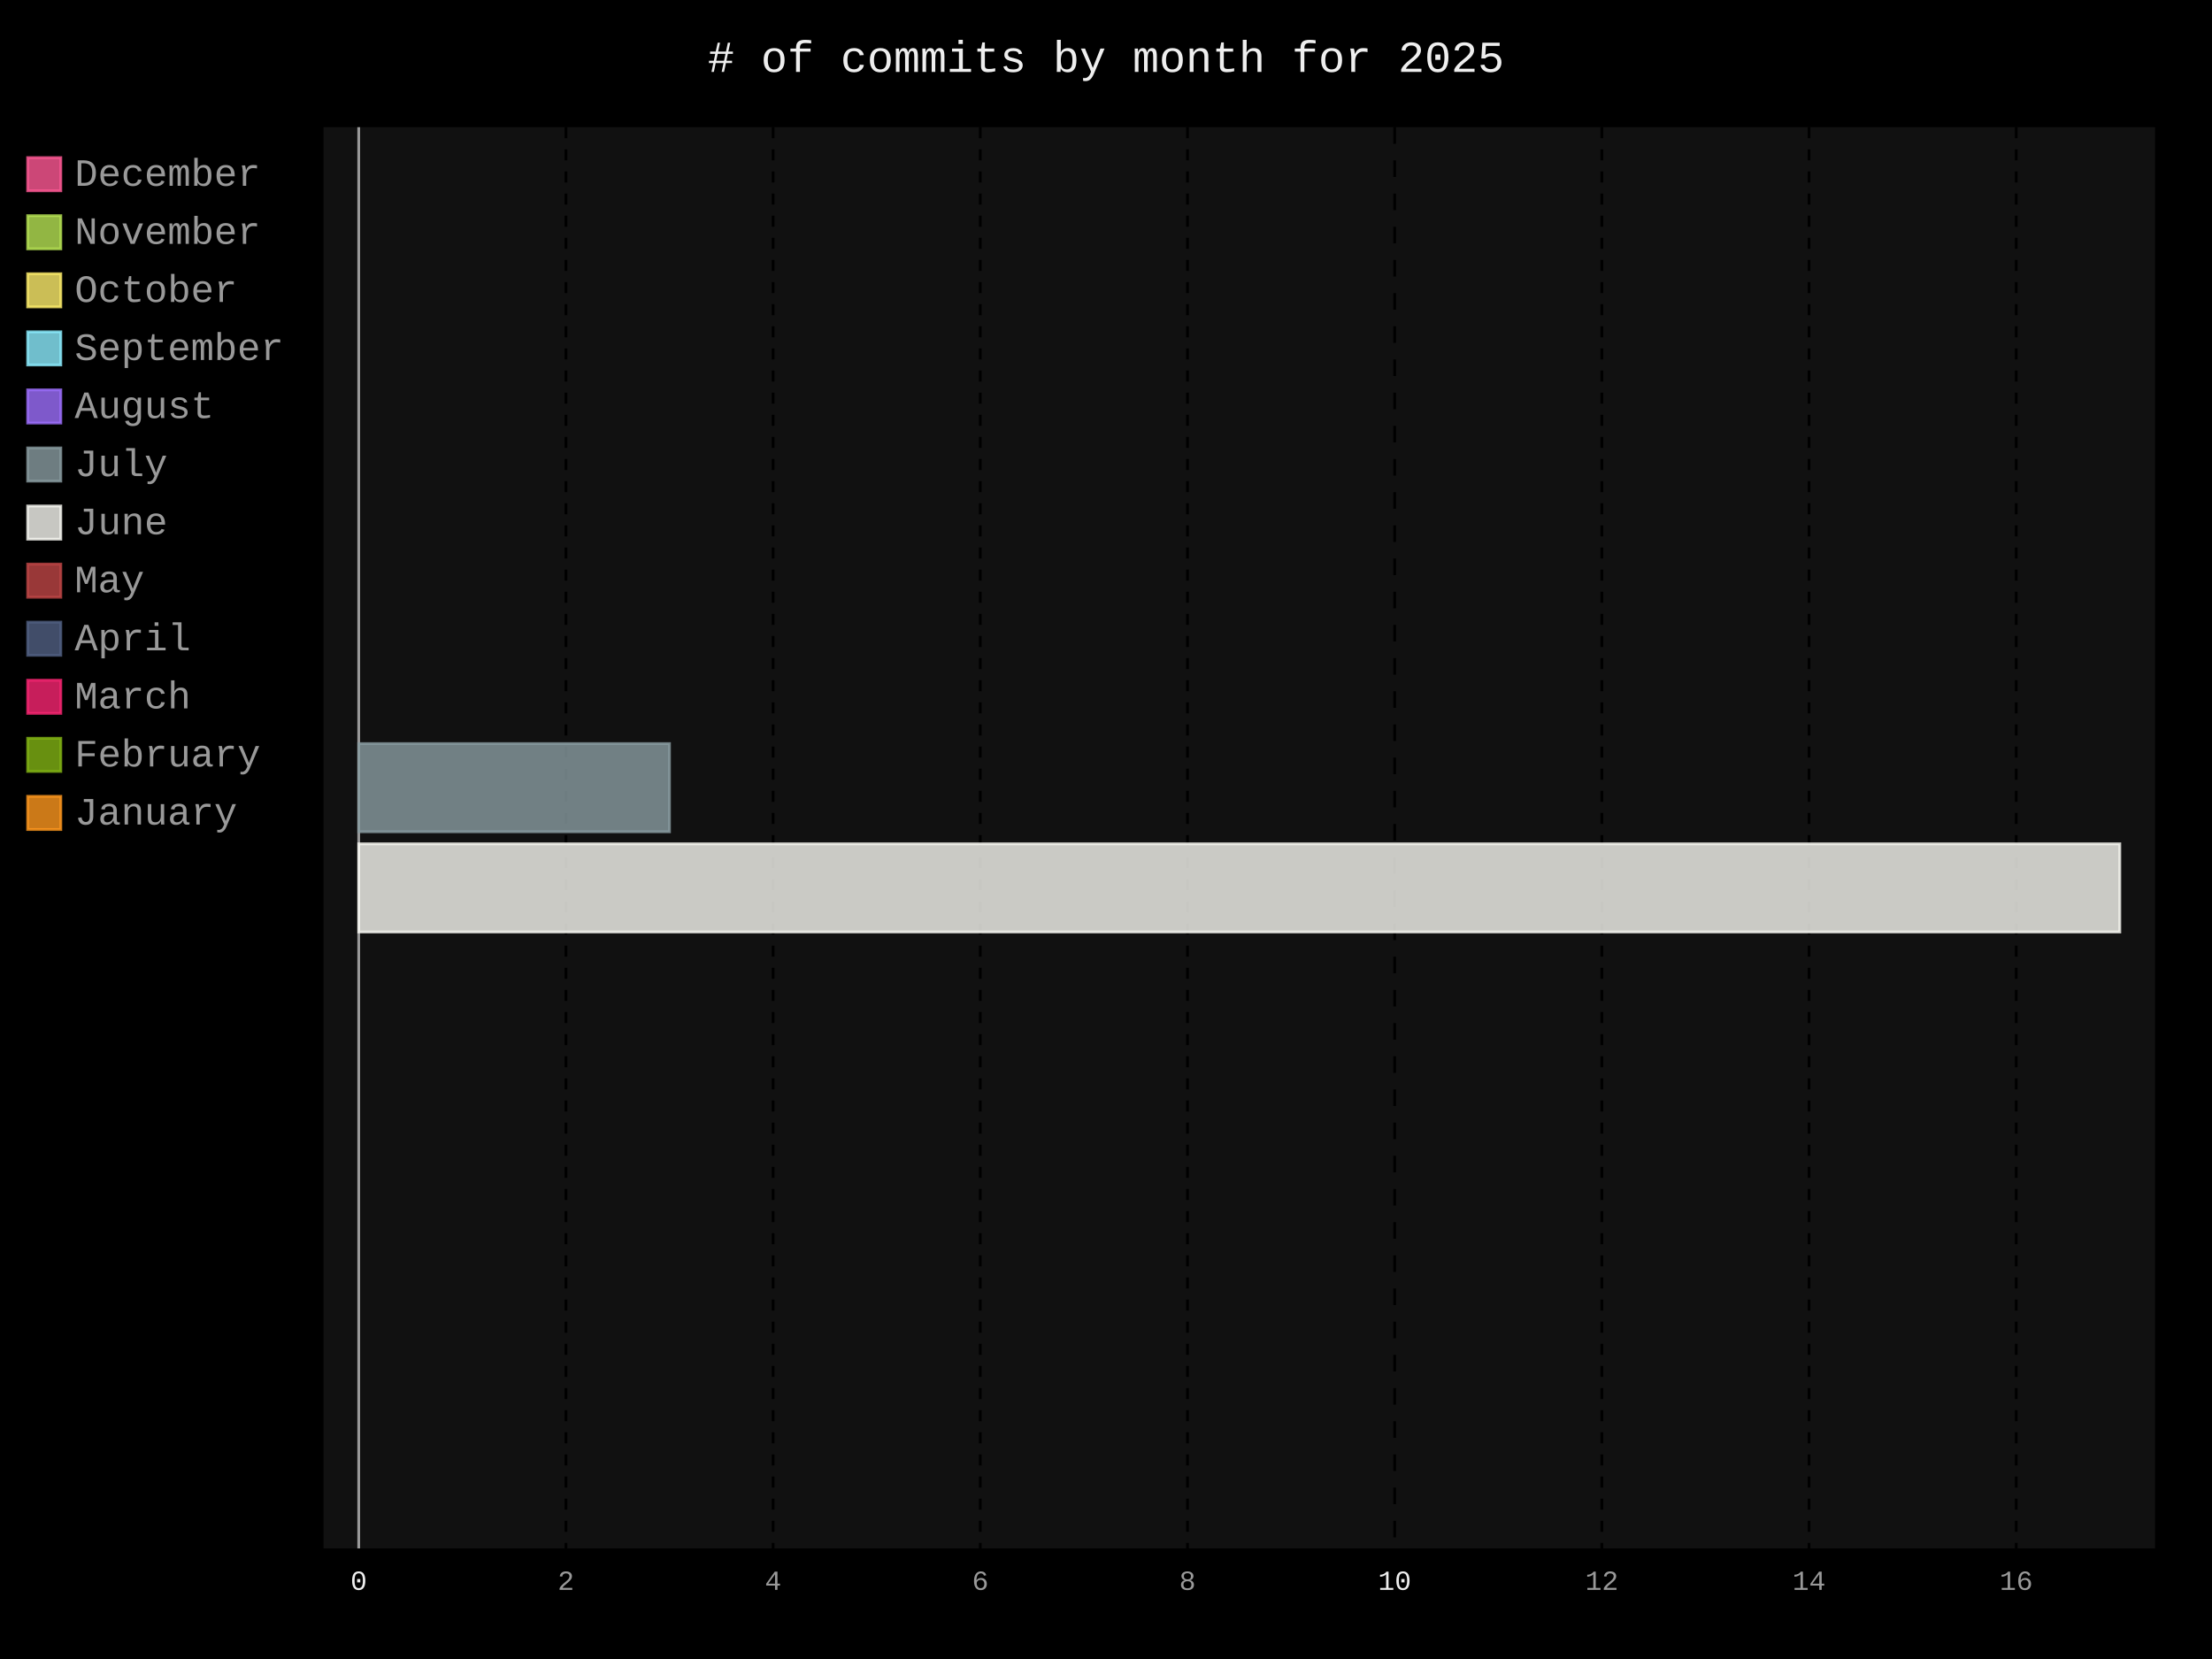
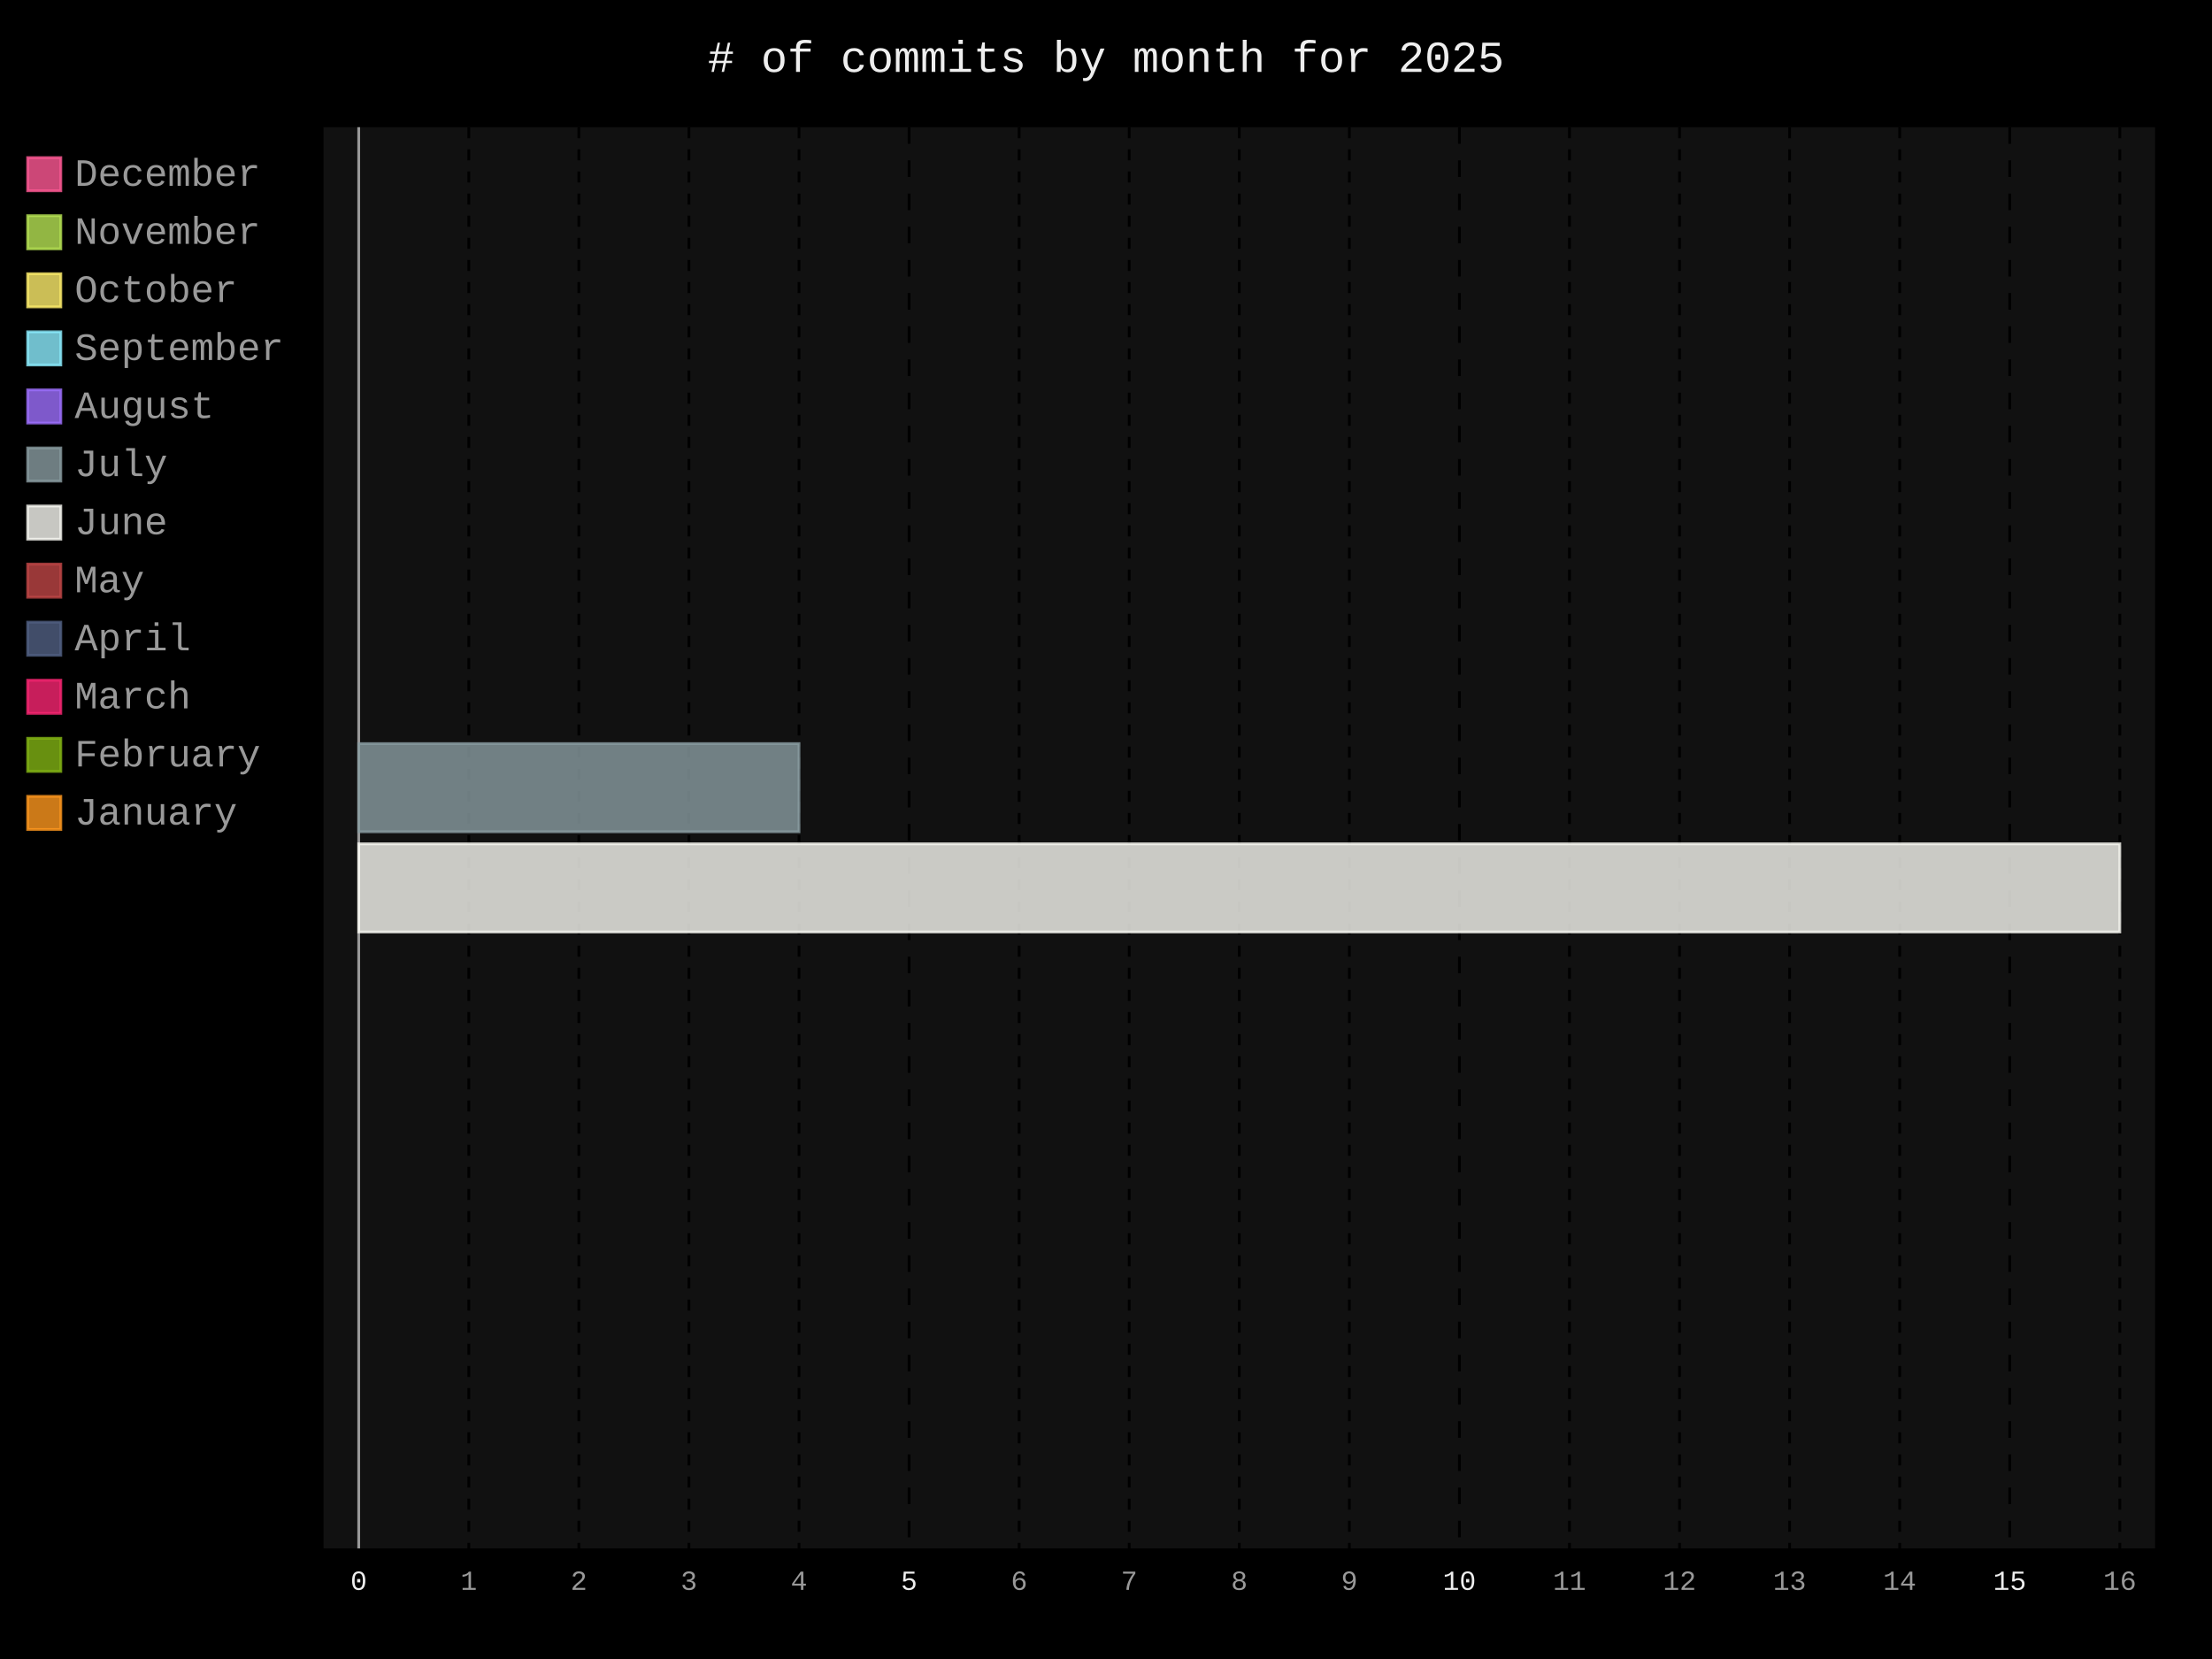
- <svg xmlns="http://www.w3.org/2000/svg" id="chart-8776fe22-48b7-43d7-a075-57534f6bb6d9" class="pygal-chart" viewBox="0 0 800 600">
+ <svg xmlns="http://www.w3.org/2000/svg" id="chart-3bc01453-2972-441e-bc86-f0f70f1579f7" class="pygal-chart" viewBox="0 0 800 600">
  <defs>
-     <style type="text/css">#chart-8776fe22-48b7-43d7-a075-57534f6bb6d9{-webkit-user-select:none;-webkit-font-smoothing:antialiased;font-family:Consolas,"Liberation Mono",Menlo,Courier,monospace}#chart-8776fe22-48b7-43d7-a075-57534f6bb6d9 .title{font-family:Consolas,"Liberation Mono",Menlo,Courier,monospace;font-size:16px}#chart-8776fe22-48b7-43d7-a075-57534f6bb6d9 .legends .legend text{font-family:Consolas,"Liberation Mono",Menlo,Courier,monospace;font-size:14px}#chart-8776fe22-48b7-43d7-a075-57534f6bb6d9 .axis text{font-family:Consolas,"Liberation Mono",Menlo,Courier,monospace;font-size:10px}#chart-8776fe22-48b7-43d7-a075-57534f6bb6d9 .axis text.major{font-family:Consolas,"Liberation Mono",Menlo,Courier,monospace;font-size:10px}#chart-8776fe22-48b7-43d7-a075-57534f6bb6d9 .text-overlay text.value{font-family:Consolas,"Liberation Mono",Menlo,Courier,monospace;font-size:16px}#chart-8776fe22-48b7-43d7-a075-57534f6bb6d9 .text-overlay text.label{font-family:Consolas,"Liberation Mono",Menlo,Courier,monospace;font-size:10px}#chart-8776fe22-48b7-43d7-a075-57534f6bb6d9 .tooltip{font-family:Consolas,"Liberation Mono",Menlo,Courier,monospace;font-size:14px}#chart-8776fe22-48b7-43d7-a075-57534f6bb6d9 text.no_data{font-family:Consolas,"Liberation Mono",Menlo,Courier,monospace;font-size:64px}
- #chart-8776fe22-48b7-43d7-a075-57534f6bb6d9{background-color:black}#chart-8776fe22-48b7-43d7-a075-57534f6bb6d9 path,#chart-8776fe22-48b7-43d7-a075-57534f6bb6d9 line,#chart-8776fe22-48b7-43d7-a075-57534f6bb6d9 rect,#chart-8776fe22-48b7-43d7-a075-57534f6bb6d9 circle{-webkit-transition:250ms;-moz-transition:250ms;transition:250ms}#chart-8776fe22-48b7-43d7-a075-57534f6bb6d9 .graph &gt; .background{fill:black}#chart-8776fe22-48b7-43d7-a075-57534f6bb6d9 .plot &gt; .background{fill:#111}#chart-8776fe22-48b7-43d7-a075-57534f6bb6d9 .graph{fill:#999}#chart-8776fe22-48b7-43d7-a075-57534f6bb6d9 text.no_data{fill:#eee}#chart-8776fe22-48b7-43d7-a075-57534f6bb6d9 .title{fill:#eee}#chart-8776fe22-48b7-43d7-a075-57534f6bb6d9 .legends .legend text{fill:#999}#chart-8776fe22-48b7-43d7-a075-57534f6bb6d9 .legends .legend:hover text{fill:#eee}#chart-8776fe22-48b7-43d7-a075-57534f6bb6d9 .axis .line{stroke:#eee}#chart-8776fe22-48b7-43d7-a075-57534f6bb6d9 .axis .guide.line{stroke:#555}#chart-8776fe22-48b7-43d7-a075-57534f6bb6d9 .axis .major.line{stroke:#999}#chart-8776fe22-48b7-43d7-a075-57534f6bb6d9 .axis text.major{fill:#eee}#chart-8776fe22-48b7-43d7-a075-57534f6bb6d9 .axis.y .guides:hover .guide.line,#chart-8776fe22-48b7-43d7-a075-57534f6bb6d9 .line-graph .axis.x .guides:hover .guide.line,#chart-8776fe22-48b7-43d7-a075-57534f6bb6d9 .stackedline-graph .axis.x .guides:hover .guide.line,#chart-8776fe22-48b7-43d7-a075-57534f6bb6d9 .xy-graph .axis.x .guides:hover .guide.line{stroke:#eee}#chart-8776fe22-48b7-43d7-a075-57534f6bb6d9 .axis .guides:hover text{fill:#eee}#chart-8776fe22-48b7-43d7-a075-57534f6bb6d9 .reactive{fill-opacity:.8;stroke-opacity:.8;stroke-width:1}#chart-8776fe22-48b7-43d7-a075-57534f6bb6d9 .ci{stroke:#999}#chart-8776fe22-48b7-43d7-a075-57534f6bb6d9 .reactive.active,#chart-8776fe22-48b7-43d7-a075-57534f6bb6d9 .active .reactive{fill-opacity:.4;stroke-opacity:.9;stroke-width:4}#chart-8776fe22-48b7-43d7-a075-57534f6bb6d9 .ci .reactive.active{stroke-width:1.5}#chart-8776fe22-48b7-43d7-a075-57534f6bb6d9 .series text{fill:#eee}#chart-8776fe22-48b7-43d7-a075-57534f6bb6d9 .tooltip rect{fill:#111;stroke:#eee;-webkit-transition:opacity 250ms;-moz-transition:opacity 250ms;transition:opacity 250ms}#chart-8776fe22-48b7-43d7-a075-57534f6bb6d9 .tooltip .label{fill:#999}#chart-8776fe22-48b7-43d7-a075-57534f6bb6d9 .tooltip .label{fill:#999}#chart-8776fe22-48b7-43d7-a075-57534f6bb6d9 .tooltip .legend{font-size:.8em;fill:#555}#chart-8776fe22-48b7-43d7-a075-57534f6bb6d9 .tooltip .x_label{font-size:.6em;fill:#eee}#chart-8776fe22-48b7-43d7-a075-57534f6bb6d9 .tooltip .xlink{font-size:.5em;text-decoration:underline}#chart-8776fe22-48b7-43d7-a075-57534f6bb6d9 .tooltip .value{font-size:1.5em}#chart-8776fe22-48b7-43d7-a075-57534f6bb6d9 .bound{font-size:.5em}#chart-8776fe22-48b7-43d7-a075-57534f6bb6d9 .max-value{font-size:.75em;fill:#555}#chart-8776fe22-48b7-43d7-a075-57534f6bb6d9 .map-element{fill:#111;stroke:#555 !important}#chart-8776fe22-48b7-43d7-a075-57534f6bb6d9 .map-element .reactive{fill-opacity:inherit;stroke-opacity:inherit}#chart-8776fe22-48b7-43d7-a075-57534f6bb6d9 .color-0,#chart-8776fe22-48b7-43d7-a075-57534f6bb6d9 .color-0 a:visited{stroke:#ff5995;fill:#ff5995}#chart-8776fe22-48b7-43d7-a075-57534f6bb6d9 .color-1,#chart-8776fe22-48b7-43d7-a075-57534f6bb6d9 .color-1 a:visited{stroke:#b6e354;fill:#b6e354}#chart-8776fe22-48b7-43d7-a075-57534f6bb6d9 .color-2,#chart-8776fe22-48b7-43d7-a075-57534f6bb6d9 .color-2 a:visited{stroke:#feed6c;fill:#feed6c}#chart-8776fe22-48b7-43d7-a075-57534f6bb6d9 .color-3,#chart-8776fe22-48b7-43d7-a075-57534f6bb6d9 .color-3 a:visited{stroke:#8cedff;fill:#8cedff}#chart-8776fe22-48b7-43d7-a075-57534f6bb6d9 .color-4,#chart-8776fe22-48b7-43d7-a075-57534f6bb6d9 .color-4 a:visited{stroke:#9e6ffe;fill:#9e6ffe}#chart-8776fe22-48b7-43d7-a075-57534f6bb6d9 .color-5,#chart-8776fe22-48b7-43d7-a075-57534f6bb6d9 .color-5 a:visited{stroke:#899ca1;fill:#899ca1}#chart-8776fe22-48b7-43d7-a075-57534f6bb6d9 .color-6,#chart-8776fe22-48b7-43d7-a075-57534f6bb6d9 .color-6 a:visited{stroke:#f8f8f2;fill:#f8f8f2}#chart-8776fe22-48b7-43d7-a075-57534f6bb6d9 .color-7,#chart-8776fe22-48b7-43d7-a075-57534f6bb6d9 .color-7 a:visited{stroke:#bf4646;fill:#bf4646}#chart-8776fe22-48b7-43d7-a075-57534f6bb6d9 .color-8,#chart-8776fe22-48b7-43d7-a075-57534f6bb6d9 .color-8 a:visited{stroke:#516083;fill:#516083}#chart-8776fe22-48b7-43d7-a075-57534f6bb6d9 .color-9,#chart-8776fe22-48b7-43d7-a075-57534f6bb6d9 .color-9 a:visited{stroke:#f92672;fill:#f92672}#chart-8776fe22-48b7-43d7-a075-57534f6bb6d9 .color-10,#chart-8776fe22-48b7-43d7-a075-57534f6bb6d9 .color-10 a:visited{stroke:#82b414;fill:#82b414}#chart-8776fe22-48b7-43d7-a075-57534f6bb6d9 .color-11,#chart-8776fe22-48b7-43d7-a075-57534f6bb6d9 .color-11 a:visited{stroke:#fd971f;fill:#fd971f}#chart-8776fe22-48b7-43d7-a075-57534f6bb6d9 .text-overlay .color-0 text{fill:black}#chart-8776fe22-48b7-43d7-a075-57534f6bb6d9 .text-overlay .color-1 text{fill:black}#chart-8776fe22-48b7-43d7-a075-57534f6bb6d9 .text-overlay .color-2 text{fill:black}#chart-8776fe22-48b7-43d7-a075-57534f6bb6d9 .text-overlay .color-3 text{fill:black}#chart-8776fe22-48b7-43d7-a075-57534f6bb6d9 .text-overlay .color-4 text{fill:black}#chart-8776fe22-48b7-43d7-a075-57534f6bb6d9 .text-overlay .color-5 text{fill:black}#chart-8776fe22-48b7-43d7-a075-57534f6bb6d9 .text-overlay .color-6 text{fill:black}#chart-8776fe22-48b7-43d7-a075-57534f6bb6d9 .text-overlay .color-7 text{fill:black}#chart-8776fe22-48b7-43d7-a075-57534f6bb6d9 .text-overlay .color-8 text{fill:black}#chart-8776fe22-48b7-43d7-a075-57534f6bb6d9 .text-overlay .color-9 text{fill:black}#chart-8776fe22-48b7-43d7-a075-57534f6bb6d9 .text-overlay .color-10 text{fill:black}#chart-8776fe22-48b7-43d7-a075-57534f6bb6d9 .text-overlay .color-11 text{fill:black}
- #chart-8776fe22-48b7-43d7-a075-57534f6bb6d9 text.no_data{text-anchor:middle}#chart-8776fe22-48b7-43d7-a075-57534f6bb6d9 .guide.line{fill:none}#chart-8776fe22-48b7-43d7-a075-57534f6bb6d9 .centered{text-anchor:middle}#chart-8776fe22-48b7-43d7-a075-57534f6bb6d9 .title{text-anchor:middle}#chart-8776fe22-48b7-43d7-a075-57534f6bb6d9 .legends .legend text{fill-opacity:1}#chart-8776fe22-48b7-43d7-a075-57534f6bb6d9 .axis.x text{text-anchor:middle}#chart-8776fe22-48b7-43d7-a075-57534f6bb6d9 .axis.x:not(.web) text[transform]{text-anchor:start}#chart-8776fe22-48b7-43d7-a075-57534f6bb6d9 .axis.x:not(.web) text[transform].backwards{text-anchor:end}#chart-8776fe22-48b7-43d7-a075-57534f6bb6d9 .axis.y text{text-anchor:end}#chart-8776fe22-48b7-43d7-a075-57534f6bb6d9 .axis.y text[transform].backwards{text-anchor:start}#chart-8776fe22-48b7-43d7-a075-57534f6bb6d9 .axis.y2 text{text-anchor:start}#chart-8776fe22-48b7-43d7-a075-57534f6bb6d9 .axis.y2 text[transform].backwards{text-anchor:end}#chart-8776fe22-48b7-43d7-a075-57534f6bb6d9 .axis .guide.line{stroke-dasharray:4,4;stroke:black}#chart-8776fe22-48b7-43d7-a075-57534f6bb6d9 .axis .major.guide.line{stroke-dasharray:6,6;stroke:black}#chart-8776fe22-48b7-43d7-a075-57534f6bb6d9 .horizontal .axis.y .guide.line,#chart-8776fe22-48b7-43d7-a075-57534f6bb6d9 .horizontal .axis.y2 .guide.line,#chart-8776fe22-48b7-43d7-a075-57534f6bb6d9 .vertical .axis.x .guide.line{opacity:0}#chart-8776fe22-48b7-43d7-a075-57534f6bb6d9 .horizontal .axis.always_show .guide.line,#chart-8776fe22-48b7-43d7-a075-57534f6bb6d9 .vertical .axis.always_show .guide.line{opacity:1 !important}#chart-8776fe22-48b7-43d7-a075-57534f6bb6d9 .axis.y .guides:hover .guide.line,#chart-8776fe22-48b7-43d7-a075-57534f6bb6d9 .axis.y2 .guides:hover .guide.line,#chart-8776fe22-48b7-43d7-a075-57534f6bb6d9 .axis.x .guides:hover .guide.line{opacity:1}#chart-8776fe22-48b7-43d7-a075-57534f6bb6d9 .axis .guides:hover text{opacity:1}#chart-8776fe22-48b7-43d7-a075-57534f6bb6d9 .nofill{fill:none}#chart-8776fe22-48b7-43d7-a075-57534f6bb6d9 .subtle-fill{fill-opacity:.2}#chart-8776fe22-48b7-43d7-a075-57534f6bb6d9 .dot{stroke-width:1px;fill-opacity:1;stroke-opacity:1}#chart-8776fe22-48b7-43d7-a075-57534f6bb6d9 .dot.active{stroke-width:5px}#chart-8776fe22-48b7-43d7-a075-57534f6bb6d9 .dot.negative{fill:transparent}#chart-8776fe22-48b7-43d7-a075-57534f6bb6d9 text,#chart-8776fe22-48b7-43d7-a075-57534f6bb6d9 tspan{stroke:none !important}#chart-8776fe22-48b7-43d7-a075-57534f6bb6d9 .series text.active{opacity:1}#chart-8776fe22-48b7-43d7-a075-57534f6bb6d9 .tooltip rect{fill-opacity:.95;stroke-width:.5}#chart-8776fe22-48b7-43d7-a075-57534f6bb6d9 .tooltip text{fill-opacity:1}#chart-8776fe22-48b7-43d7-a075-57534f6bb6d9 .showable{visibility:hidden}#chart-8776fe22-48b7-43d7-a075-57534f6bb6d9 .showable.shown{visibility:visible}#chart-8776fe22-48b7-43d7-a075-57534f6bb6d9 .gauge-background{fill:rgba(229,229,229,1);stroke:none}#chart-8776fe22-48b7-43d7-a075-57534f6bb6d9 .bg-lines{stroke:black;stroke-width:2px}</style>
+     <style type="text/css">#chart-3bc01453-2972-441e-bc86-f0f70f1579f7{-webkit-user-select:none;-webkit-font-smoothing:antialiased;font-family:Consolas,"Liberation Mono",Menlo,Courier,monospace}#chart-3bc01453-2972-441e-bc86-f0f70f1579f7 .title{font-family:Consolas,"Liberation Mono",Menlo,Courier,monospace;font-size:16px}#chart-3bc01453-2972-441e-bc86-f0f70f1579f7 .legends .legend text{font-family:Consolas,"Liberation Mono",Menlo,Courier,monospace;font-size:14px}#chart-3bc01453-2972-441e-bc86-f0f70f1579f7 .axis text{font-family:Consolas,"Liberation Mono",Menlo,Courier,monospace;font-size:10px}#chart-3bc01453-2972-441e-bc86-f0f70f1579f7 .axis text.major{font-family:Consolas,"Liberation Mono",Menlo,Courier,monospace;font-size:10px}#chart-3bc01453-2972-441e-bc86-f0f70f1579f7 .text-overlay text.value{font-family:Consolas,"Liberation Mono",Menlo,Courier,monospace;font-size:16px}#chart-3bc01453-2972-441e-bc86-f0f70f1579f7 .text-overlay text.label{font-family:Consolas,"Liberation Mono",Menlo,Courier,monospace;font-size:10px}#chart-3bc01453-2972-441e-bc86-f0f70f1579f7 .tooltip{font-family:Consolas,"Liberation Mono",Menlo,Courier,monospace;font-size:14px}#chart-3bc01453-2972-441e-bc86-f0f70f1579f7 text.no_data{font-family:Consolas,"Liberation Mono",Menlo,Courier,monospace;font-size:64px}
+ #chart-3bc01453-2972-441e-bc86-f0f70f1579f7{background-color:black}#chart-3bc01453-2972-441e-bc86-f0f70f1579f7 path,#chart-3bc01453-2972-441e-bc86-f0f70f1579f7 line,#chart-3bc01453-2972-441e-bc86-f0f70f1579f7 rect,#chart-3bc01453-2972-441e-bc86-f0f70f1579f7 circle{-webkit-transition:250ms;-moz-transition:250ms;transition:250ms}#chart-3bc01453-2972-441e-bc86-f0f70f1579f7 .graph &gt; .background{fill:black}#chart-3bc01453-2972-441e-bc86-f0f70f1579f7 .plot &gt; .background{fill:#111}#chart-3bc01453-2972-441e-bc86-f0f70f1579f7 .graph{fill:#999}#chart-3bc01453-2972-441e-bc86-f0f70f1579f7 text.no_data{fill:#eee}#chart-3bc01453-2972-441e-bc86-f0f70f1579f7 .title{fill:#eee}#chart-3bc01453-2972-441e-bc86-f0f70f1579f7 .legends .legend text{fill:#999}#chart-3bc01453-2972-441e-bc86-f0f70f1579f7 .legends .legend:hover text{fill:#eee}#chart-3bc01453-2972-441e-bc86-f0f70f1579f7 .axis .line{stroke:#eee}#chart-3bc01453-2972-441e-bc86-f0f70f1579f7 .axis .guide.line{stroke:#555}#chart-3bc01453-2972-441e-bc86-f0f70f1579f7 .axis .major.line{stroke:#999}#chart-3bc01453-2972-441e-bc86-f0f70f1579f7 .axis text.major{fill:#eee}#chart-3bc01453-2972-441e-bc86-f0f70f1579f7 .axis.y .guides:hover .guide.line,#chart-3bc01453-2972-441e-bc86-f0f70f1579f7 .line-graph .axis.x .guides:hover .guide.line,#chart-3bc01453-2972-441e-bc86-f0f70f1579f7 .stackedline-graph .axis.x .guides:hover .guide.line,#chart-3bc01453-2972-441e-bc86-f0f70f1579f7 .xy-graph .axis.x .guides:hover .guide.line{stroke:#eee}#chart-3bc01453-2972-441e-bc86-f0f70f1579f7 .axis .guides:hover text{fill:#eee}#chart-3bc01453-2972-441e-bc86-f0f70f1579f7 .reactive{fill-opacity:.8;stroke-opacity:.8;stroke-width:1}#chart-3bc01453-2972-441e-bc86-f0f70f1579f7 .ci{stroke:#999}#chart-3bc01453-2972-441e-bc86-f0f70f1579f7 .reactive.active,#chart-3bc01453-2972-441e-bc86-f0f70f1579f7 .active .reactive{fill-opacity:.4;stroke-opacity:.9;stroke-width:4}#chart-3bc01453-2972-441e-bc86-f0f70f1579f7 .ci .reactive.active{stroke-width:1.5}#chart-3bc01453-2972-441e-bc86-f0f70f1579f7 .series text{fill:#eee}#chart-3bc01453-2972-441e-bc86-f0f70f1579f7 .tooltip rect{fill:#111;stroke:#eee;-webkit-transition:opacity 250ms;-moz-transition:opacity 250ms;transition:opacity 250ms}#chart-3bc01453-2972-441e-bc86-f0f70f1579f7 .tooltip .label{fill:#999}#chart-3bc01453-2972-441e-bc86-f0f70f1579f7 .tooltip .label{fill:#999}#chart-3bc01453-2972-441e-bc86-f0f70f1579f7 .tooltip .legend{font-size:.8em;fill:#555}#chart-3bc01453-2972-441e-bc86-f0f70f1579f7 .tooltip .x_label{font-size:.6em;fill:#eee}#chart-3bc01453-2972-441e-bc86-f0f70f1579f7 .tooltip .xlink{font-size:.5em;text-decoration:underline}#chart-3bc01453-2972-441e-bc86-f0f70f1579f7 .tooltip .value{font-size:1.5em}#chart-3bc01453-2972-441e-bc86-f0f70f1579f7 .bound{font-size:.5em}#chart-3bc01453-2972-441e-bc86-f0f70f1579f7 .max-value{font-size:.75em;fill:#555}#chart-3bc01453-2972-441e-bc86-f0f70f1579f7 .map-element{fill:#111;stroke:#555 !important}#chart-3bc01453-2972-441e-bc86-f0f70f1579f7 .map-element .reactive{fill-opacity:inherit;stroke-opacity:inherit}#chart-3bc01453-2972-441e-bc86-f0f70f1579f7 .color-0,#chart-3bc01453-2972-441e-bc86-f0f70f1579f7 .color-0 a:visited{stroke:#ff5995;fill:#ff5995}#chart-3bc01453-2972-441e-bc86-f0f70f1579f7 .color-1,#chart-3bc01453-2972-441e-bc86-f0f70f1579f7 .color-1 a:visited{stroke:#b6e354;fill:#b6e354}#chart-3bc01453-2972-441e-bc86-f0f70f1579f7 .color-2,#chart-3bc01453-2972-441e-bc86-f0f70f1579f7 .color-2 a:visited{stroke:#feed6c;fill:#feed6c}#chart-3bc01453-2972-441e-bc86-f0f70f1579f7 .color-3,#chart-3bc01453-2972-441e-bc86-f0f70f1579f7 .color-3 a:visited{stroke:#8cedff;fill:#8cedff}#chart-3bc01453-2972-441e-bc86-f0f70f1579f7 .color-4,#chart-3bc01453-2972-441e-bc86-f0f70f1579f7 .color-4 a:visited{stroke:#9e6ffe;fill:#9e6ffe}#chart-3bc01453-2972-441e-bc86-f0f70f1579f7 .color-5,#chart-3bc01453-2972-441e-bc86-f0f70f1579f7 .color-5 a:visited{stroke:#899ca1;fill:#899ca1}#chart-3bc01453-2972-441e-bc86-f0f70f1579f7 .color-6,#chart-3bc01453-2972-441e-bc86-f0f70f1579f7 .color-6 a:visited{stroke:#f8f8f2;fill:#f8f8f2}#chart-3bc01453-2972-441e-bc86-f0f70f1579f7 .color-7,#chart-3bc01453-2972-441e-bc86-f0f70f1579f7 .color-7 a:visited{stroke:#bf4646;fill:#bf4646}#chart-3bc01453-2972-441e-bc86-f0f70f1579f7 .color-8,#chart-3bc01453-2972-441e-bc86-f0f70f1579f7 .color-8 a:visited{stroke:#516083;fill:#516083}#chart-3bc01453-2972-441e-bc86-f0f70f1579f7 .color-9,#chart-3bc01453-2972-441e-bc86-f0f70f1579f7 .color-9 a:visited{stroke:#f92672;fill:#f92672}#chart-3bc01453-2972-441e-bc86-f0f70f1579f7 .color-10,#chart-3bc01453-2972-441e-bc86-f0f70f1579f7 .color-10 a:visited{stroke:#82b414;fill:#82b414}#chart-3bc01453-2972-441e-bc86-f0f70f1579f7 .color-11,#chart-3bc01453-2972-441e-bc86-f0f70f1579f7 .color-11 a:visited{stroke:#fd971f;fill:#fd971f}#chart-3bc01453-2972-441e-bc86-f0f70f1579f7 .text-overlay .color-0 text{fill:black}#chart-3bc01453-2972-441e-bc86-f0f70f1579f7 .text-overlay .color-1 text{fill:black}#chart-3bc01453-2972-441e-bc86-f0f70f1579f7 .text-overlay .color-2 text{fill:black}#chart-3bc01453-2972-441e-bc86-f0f70f1579f7 .text-overlay .color-3 text{fill:black}#chart-3bc01453-2972-441e-bc86-f0f70f1579f7 .text-overlay .color-4 text{fill:black}#chart-3bc01453-2972-441e-bc86-f0f70f1579f7 .text-overlay .color-5 text{fill:black}#chart-3bc01453-2972-441e-bc86-f0f70f1579f7 .text-overlay .color-6 text{fill:black}#chart-3bc01453-2972-441e-bc86-f0f70f1579f7 .text-overlay .color-7 text{fill:black}#chart-3bc01453-2972-441e-bc86-f0f70f1579f7 .text-overlay .color-8 text{fill:black}#chart-3bc01453-2972-441e-bc86-f0f70f1579f7 .text-overlay .color-9 text{fill:black}#chart-3bc01453-2972-441e-bc86-f0f70f1579f7 .text-overlay .color-10 text{fill:black}#chart-3bc01453-2972-441e-bc86-f0f70f1579f7 .text-overlay .color-11 text{fill:black}
+ #chart-3bc01453-2972-441e-bc86-f0f70f1579f7 text.no_data{text-anchor:middle}#chart-3bc01453-2972-441e-bc86-f0f70f1579f7 .guide.line{fill:none}#chart-3bc01453-2972-441e-bc86-f0f70f1579f7 .centered{text-anchor:middle}#chart-3bc01453-2972-441e-bc86-f0f70f1579f7 .title{text-anchor:middle}#chart-3bc01453-2972-441e-bc86-f0f70f1579f7 .legends .legend text{fill-opacity:1}#chart-3bc01453-2972-441e-bc86-f0f70f1579f7 .axis.x text{text-anchor:middle}#chart-3bc01453-2972-441e-bc86-f0f70f1579f7 .axis.x:not(.web) text[transform]{text-anchor:start}#chart-3bc01453-2972-441e-bc86-f0f70f1579f7 .axis.x:not(.web) text[transform].backwards{text-anchor:end}#chart-3bc01453-2972-441e-bc86-f0f70f1579f7 .axis.y text{text-anchor:end}#chart-3bc01453-2972-441e-bc86-f0f70f1579f7 .axis.y text[transform].backwards{text-anchor:start}#chart-3bc01453-2972-441e-bc86-f0f70f1579f7 .axis.y2 text{text-anchor:start}#chart-3bc01453-2972-441e-bc86-f0f70f1579f7 .axis.y2 text[transform].backwards{text-anchor:end}#chart-3bc01453-2972-441e-bc86-f0f70f1579f7 .axis .guide.line{stroke-dasharray:4,4;stroke:black}#chart-3bc01453-2972-441e-bc86-f0f70f1579f7 .axis .major.guide.line{stroke-dasharray:6,6;stroke:black}#chart-3bc01453-2972-441e-bc86-f0f70f1579f7 .horizontal .axis.y .guide.line,#chart-3bc01453-2972-441e-bc86-f0f70f1579f7 .horizontal .axis.y2 .guide.line,#chart-3bc01453-2972-441e-bc86-f0f70f1579f7 .vertical .axis.x .guide.line{opacity:0}#chart-3bc01453-2972-441e-bc86-f0f70f1579f7 .horizontal .axis.always_show .guide.line,#chart-3bc01453-2972-441e-bc86-f0f70f1579f7 .vertical .axis.always_show .guide.line{opacity:1 !important}#chart-3bc01453-2972-441e-bc86-f0f70f1579f7 .axis.y .guides:hover .guide.line,#chart-3bc01453-2972-441e-bc86-f0f70f1579f7 .axis.y2 .guides:hover .guide.line,#chart-3bc01453-2972-441e-bc86-f0f70f1579f7 .axis.x .guides:hover .guide.line{opacity:1}#chart-3bc01453-2972-441e-bc86-f0f70f1579f7 .axis .guides:hover text{opacity:1}#chart-3bc01453-2972-441e-bc86-f0f70f1579f7 .nofill{fill:none}#chart-3bc01453-2972-441e-bc86-f0f70f1579f7 .subtle-fill{fill-opacity:.2}#chart-3bc01453-2972-441e-bc86-f0f70f1579f7 .dot{stroke-width:1px;fill-opacity:1;stroke-opacity:1}#chart-3bc01453-2972-441e-bc86-f0f70f1579f7 .dot.active{stroke-width:5px}#chart-3bc01453-2972-441e-bc86-f0f70f1579f7 .dot.negative{fill:transparent}#chart-3bc01453-2972-441e-bc86-f0f70f1579f7 text,#chart-3bc01453-2972-441e-bc86-f0f70f1579f7 tspan{stroke:none !important}#chart-3bc01453-2972-441e-bc86-f0f70f1579f7 .series text.active{opacity:1}#chart-3bc01453-2972-441e-bc86-f0f70f1579f7 .tooltip rect{fill-opacity:.95;stroke-width:.5}#chart-3bc01453-2972-441e-bc86-f0f70f1579f7 .tooltip text{fill-opacity:1}#chart-3bc01453-2972-441e-bc86-f0f70f1579f7 .showable{visibility:hidden}#chart-3bc01453-2972-441e-bc86-f0f70f1579f7 .showable.shown{visibility:visible}#chart-3bc01453-2972-441e-bc86-f0f70f1579f7 .gauge-background{fill:rgba(229,229,229,1);stroke:none}#chart-3bc01453-2972-441e-bc86-f0f70f1579f7 .bg-lines{stroke:black;stroke-width:2px}</style>
  </defs>
  <g class="graph horizontalbar-graph horizontal">
    <rect x="0" y="0" width="800" height="600" class="background" />
    <g transform="translate(117, 46)" class="plot">
      <rect x="0" y="0" width="662.4" height="514" class="background" />
      <g class="axis x always_show">
        <g class="guides">
          <path d="M12.738 0 v514" class="axis major line" />
          <text x="12.738" y="529.0" class="major">0</text>
        </g>
        <g class="guides">
-           <path d="M87.671 0 v514" class="guide line" />
-           <text x="87.671" y="529.0" class="">2</text>
-         </g>
-         <g class="guides">
-           <path d="M162.603 0 v514" class="guide line" />
-           <text x="162.603" y="529.0" class="">4</text>
-         </g>
-         <g class="guides">
-           <path d="M237.535 0 v514" class="guide line" />
-           <text x="237.535" y="529.0" class="">6</text>
-         </g>
-         <g class="guides">
-           <path d="M312.467 0 v514" class="guide line" />
-           <text x="312.467" y="529.0" class="">8</text>
-         </g>
-         <g class="guides">
-           <path d="M387.399 0 v514" class="major guide line" />
-           <text x="387.399" y="529.0" class="major">10</text>
-         </g>
-         <g class="guides">
-           <path d="M462.331 0 v514" class="guide line" />
-           <text x="462.331" y="529.0" class="">12</text>
-         </g>
-         <g class="guides">
-           <path d="M537.263 0 v514" class="guide line" />
-           <text x="537.263" y="529.0" class="">14</text>
-         </g>
-         <g class="guides">
-           <path d="M612.195 0 v514" class="guide line" />
-           <text x="612.195" y="529.0" class="">16</text>
+           <path d="M52.546 0 v514" class="guide line" />
+           <text x="52.546" y="529.0" class="">1</text>
+         </g>
+         <g class="guides">
+           <path d="M92.354 0 v514" class="guide line" />
+           <text x="92.354" y="529.0" class="">2</text>
+         </g>
+         <g class="guides">
+           <path d="M132.162 0 v514" class="guide line" />
+           <text x="132.162" y="529.0" class="">3</text>
+         </g>
+         <g class="guides">
+           <path d="M171.969 0 v514" class="guide line" />
+           <text x="171.969" y="529.0" class="">4</text>
+         </g>
+         <g class="guides">
+           <path d="M211.777 0 v514" class="major guide line" />
+           <text x="211.777" y="529.0" class="major">5</text>
+         </g>
+         <g class="guides">
+           <path d="M251.585 0 v514" class="guide line" />
+           <text x="251.585" y="529.0" class="">6</text>
+         </g>
+         <g class="guides">
+           <path d="M291.392 0 v514" class="guide line" />
+           <text x="291.392" y="529.0" class="">7</text>
+         </g>
+         <g class="guides">
+           <path d="M331.2 0 v514" class="guide line" />
+           <text x="331.2" y="529.0" class="">8</text>
+         </g>
+         <g class="guides">
+           <path d="M371.008 0 v514" class="guide line" />
+           <text x="371.008" y="529.0" class="">9</text>
+         </g>
+         <g class="guides">
+           <path d="M410.815 0 v514" class="major guide line" />
+           <text x="410.815" y="529.0" class="major">10</text>
+         </g>
+         <g class="guides">
+           <path d="M450.623 0 v514" class="guide line" />
+           <text x="450.623" y="529.0" class="">11</text>
+         </g>
+         <g class="guides">
+           <path d="M490.431 0 v514" class="guide line" />
+           <text x="490.431" y="529.0" class="">12</text>
+         </g>
+         <g class="guides">
+           <path d="M530.238 0 v514" class="guide line" />
+           <text x="530.238" y="529.0" class="">13</text>
+         </g>
+         <g class="guides">
+           <path d="M570.046 0 v514" class="guide line" />
+           <text x="570.046" y="529.0" class="">14</text>
+         </g>
+         <g class="guides">
+           <path d="M609.854 0 v514" class="major guide line" />
+           <text x="609.854" y="529.0" class="major">15</text>
+         </g>
+         <g class="guides">
+           <path d="M649.662 0 v514" class="guide line" />
+           <text x="649.662" y="529.0" class="">16</text>
        </g>
      </g>
      <g class="series serie-11 color-11">
        <g class="bars">
          <g class="bar">
            <rect x="12.738" y="440.393" rx="0" ry="0" height="31.894" class="rect reactive tooltip-trigger" />
          </g>
        </g>
      </g>
      <g class="series serie-10 color-10">
        <g class="bars">
          <g class="bar">
            <rect x="12.738" y="404.149" rx="0" ry="0" height="31.894" class="rect reactive tooltip-trigger" />
          </g>
        </g>
      </g>
      <g class="series serie-9 color-9">
        <g class="bars">
          <g class="bar">
            <rect x="12.738" y="367.905" rx="0" ry="0" height="31.894" class="rect reactive tooltip-trigger" />
          </g>
        </g>
      </g>
      <g class="series serie-8 color-8">
        <g class="bars">
          <g class="bar">
            <rect x="12.738" y="331.662" rx="0" ry="0" height="31.894" class="rect reactive tooltip-trigger" />
          </g>
        </g>
      </g>
      <g class="series serie-7 color-7">
        <g class="bars">
          <g class="bar">
            <rect x="12.738" y="295.418" rx="0" ry="0" height="31.894" class="rect reactive tooltip-trigger" />
          </g>
        </g>
      </g>
      <g class="series serie-6 color-6">
        <g class="bars">
          <g class="bar">
            <rect x="12.738" y="259.175" rx="0" ry="0" width="636.923" height="31.894" class="rect reactive tooltip-trigger" />
          </g>
        </g>
      </g>
      <g class="series serie-5 color-5">
        <g class="bars">
          <g class="bar">
-             <rect x="12.738" y="222.931" rx="0" ry="0" width="112.398" height="31.894" class="rect reactive tooltip-trigger" />
+             <rect x="12.738" y="222.931" rx="0" ry="0" width="159.231" height="31.894" class="rect reactive tooltip-trigger" />
          </g>
        </g>
      </g>
      <g class="series serie-4 color-4">
        <g class="bars">
          <g class="bar">
            <rect x="12.738" y="186.687" rx="0" ry="0" height="31.894" class="rect reactive tooltip-trigger" />
          </g>
        </g>
      </g>
      <g class="series serie-3 color-3">
        <g class="bars">
          <g class="bar">
            <rect x="12.738" y="150.444" rx="0" ry="0" height="31.894" class="rect reactive tooltip-trigger" />
          </g>
        </g>
      </g>
      <g class="series serie-2 color-2">
        <g class="bars">
          <g class="bar">
            <rect x="12.738" y="114.2" rx="0" ry="0" height="31.894" class="rect reactive tooltip-trigger" />
          </g>
        </g>
      </g>
      <g class="series serie-1 color-1">
        <g class="bars">
          <g class="bar">
            <rect x="12.738" y="77.957" rx="0" ry="0" height="31.894" class="rect reactive tooltip-trigger" />
          </g>
        </g>
      </g>
      <g class="series serie-0 color-0">
        <g class="bars">
          <g class="bar">
            <rect x="12.738" y="41.713" rx="0" ry="0" height="31.894" class="rect reactive tooltip-trigger" />
          </g>
        </g>
      </g>
    </g>
    <g class="titles">
      <text x="400.0" y="26" class="title plot_title"># of commits by month for 2025</text>
    </g>
    <g transform="translate(117, 46)" class="plot overlay">
      <g class="series serie-11 color-11" />
      <g class="series serie-10 color-10" />
      <g class="series serie-9 color-9" />
      <g class="series serie-8 color-8" />
      <g class="series serie-7 color-7" />
      <g class="series serie-6 color-6" />
      <g class="series serie-5 color-5" />
      <g class="series serie-4 color-4" />
      <g class="series serie-3 color-3" />
      <g class="series serie-2 color-2" />
      <g class="series serie-1 color-1" />
      <g class="series serie-0 color-0" />
    </g>
    <g transform="translate(117, 46)" class="plot text-overlay">
      <g class="series serie-11 color-11" />
      <g class="series serie-10 color-10" />
      <g class="series serie-9 color-9" />
      <g class="series serie-8 color-8" />
      <g class="series serie-7 color-7" />
      <g class="series serie-6 color-6" />
      <g class="series serie-5 color-5" />
      <g class="series serie-4 color-4" />
      <g class="series serie-3 color-3" />
      <g class="series serie-2 color-2" />
      <g class="series serie-1 color-1" />
      <g class="series serie-0 color-0" />
    </g>
    <g transform="translate(117, 46)" class="plot tooltip-overlay">
      <g transform="translate(0 0)" style="opacity: 0" class="tooltip">
        <rect rx="0" ry="0" width="0" height="0" class="tooltip-box" />
        <g class="text" />
      </g>
    </g>
    <g transform="translate(10, 56)" class="legends">
      <g id="activate-serie-0" class="legend reactive activate-serie">
        <rect x="0.0" y="1.0" width="12" height="12" class="color-0 reactive" />
        <text x="17.0" y="11.2">December</text>
      </g>
      <g id="activate-serie-1" class="legend reactive activate-serie">
        <rect x="0.0" y="22.0" width="12" height="12" class="color-1 reactive" />
        <text x="17.0" y="32.2">November</text>
      </g>
      <g id="activate-serie-2" class="legend reactive activate-serie">
        <rect x="0.0" y="43.0" width="12" height="12" class="color-2 reactive" />
        <text x="17.0" y="53.2">October</text>
      </g>
      <g id="activate-serie-3" class="legend reactive activate-serie">
        <rect x="0.0" y="64.0" width="12" height="12" class="color-3 reactive" />
        <text x="17.0" y="74.2">September</text>
      </g>
      <g id="activate-serie-4" class="legend reactive activate-serie">
        <rect x="0.0" y="85.0" width="12" height="12" class="color-4 reactive" />
        <text x="17.0" y="95.2">August</text>
      </g>
      <g id="activate-serie-5" class="legend reactive activate-serie">
        <rect x="0.0" y="106.0" width="12" height="12" class="color-5 reactive" />
        <text x="17.0" y="116.2">July</text>
      </g>
      <g id="activate-serie-6" class="legend reactive activate-serie">
        <rect x="0.0" y="127.0" width="12" height="12" class="color-6 reactive" />
        <text x="17.0" y="137.2">June</text>
      </g>
      <g id="activate-serie-7" class="legend reactive activate-serie">
        <rect x="0.0" y="148.0" width="12" height="12" class="color-7 reactive" />
        <text x="17.0" y="158.2">May</text>
      </g>
      <g id="activate-serie-8" class="legend reactive activate-serie">
        <rect x="0.0" y="169.0" width="12" height="12" class="color-8 reactive" />
        <text x="17.0" y="179.2">April</text>
      </g>
      <g id="activate-serie-9" class="legend reactive activate-serie">
        <rect x="0.0" y="190.0" width="12" height="12" class="color-9 reactive" />
        <text x="17.0" y="200.2">March</text>
      </g>
      <g id="activate-serie-10" class="legend reactive activate-serie">
        <rect x="0.0" y="211.0" width="12" height="12" class="color-10 reactive" />
        <text x="17.0" y="221.2">February</text>
      </g>
      <g id="activate-serie-11" class="legend reactive activate-serie">
        <rect x="0.0" y="232.0" width="12" height="12" class="color-11 reactive" />
        <text x="17.0" y="242.2">January</text>
      </g>
    </g>
    <g transform="translate(790, 56)" class="legends" />
  </g>
</svg>
